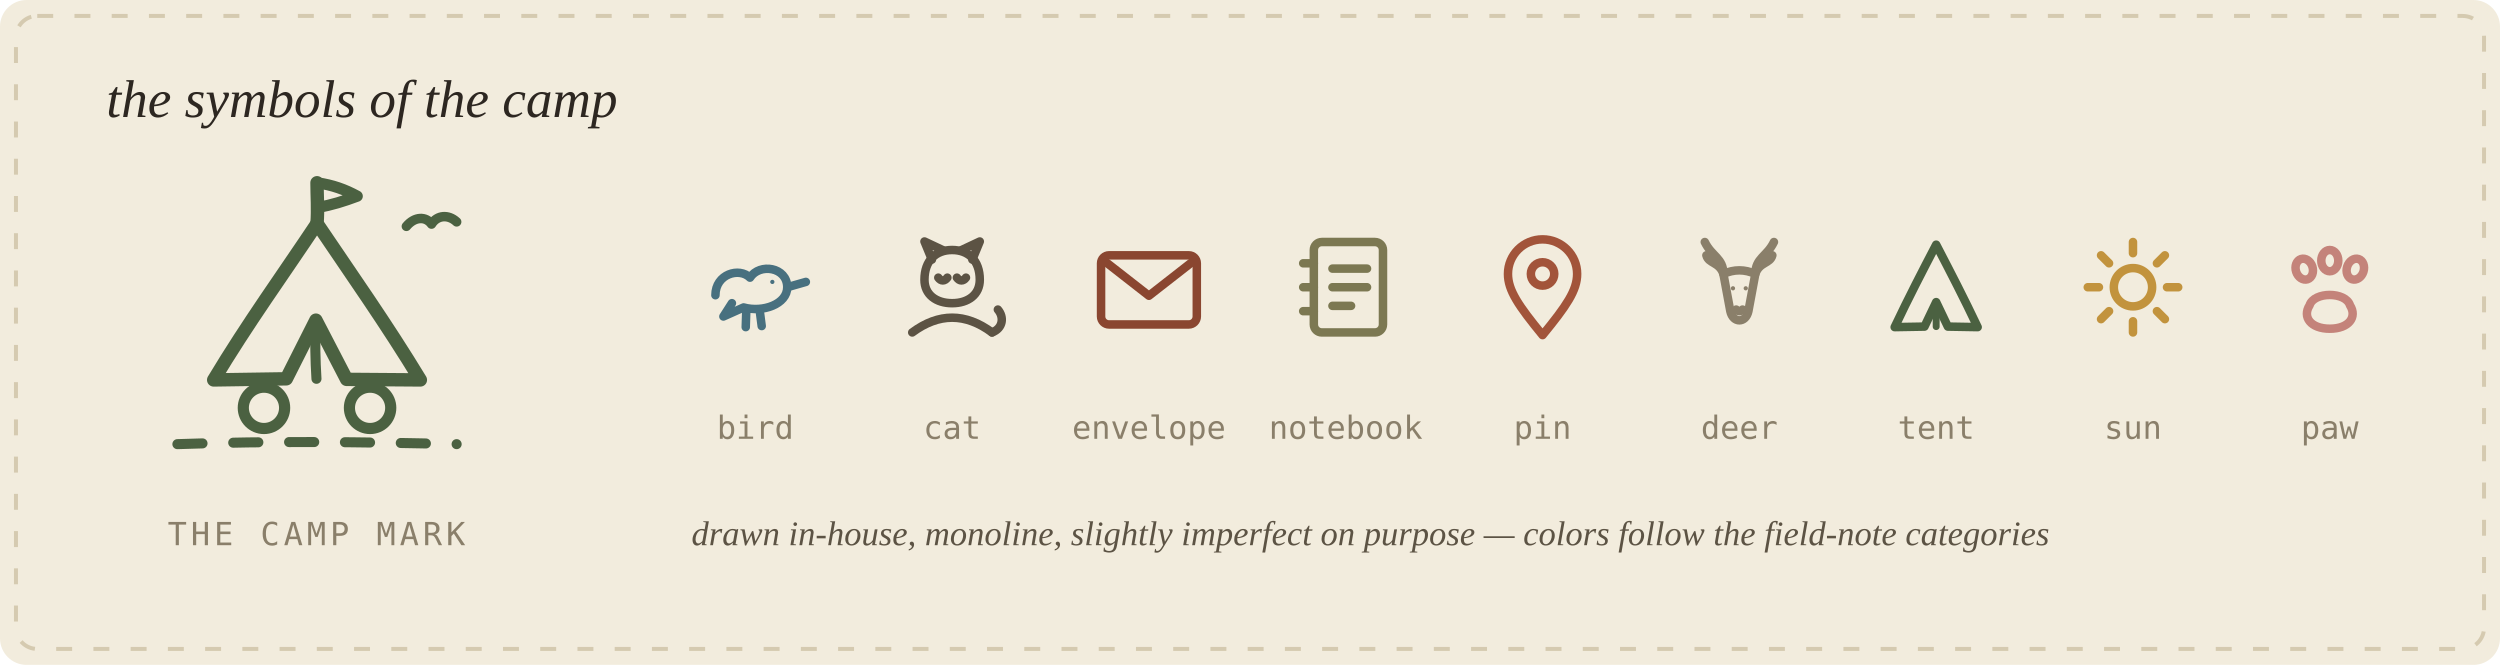
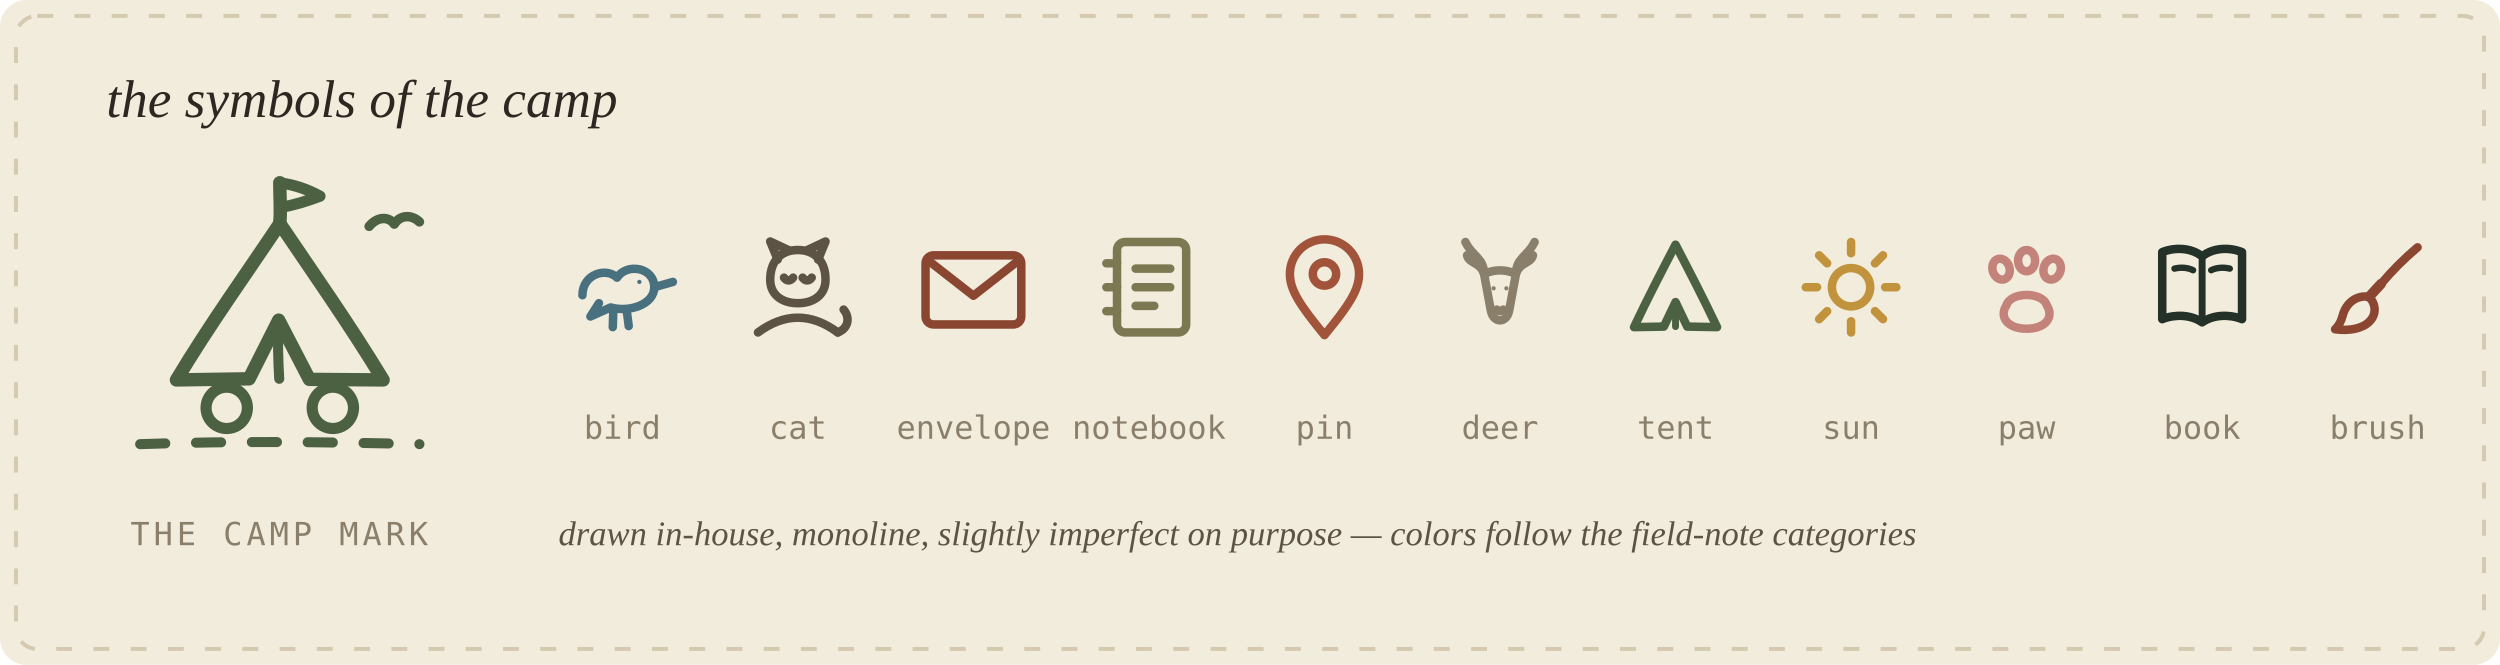
<svg xmlns="http://www.w3.org/2000/svg" width="940" height="250" viewBox="0 0 940 250" font-family="Georgia, 'Times New Roman', serif">
  <rect width="940" height="250" fill="#f2ecdd" rx="10" />
  <rect x="6" y="6" width="928" height="238" fill="none" stroke="#d5cab0" stroke-width="1.5" stroke-dasharray="6 8" rx="8" />
  <text x="40" y="44" font-size="20" font-style="italic" fill="#2d2721">the symbols of the camp</text>
-   <g transform="translate(52, 62) scale(2.1)" fill="none" stroke="#4b6141" stroke-width="2.4" stroke-linecap="round" stroke-linejoin="round">
+   <g transform="translate(38, 62) scale(2.1)" fill="none" stroke="#4b6141" stroke-width="2.4" stroke-linecap="round" stroke-linejoin="round">
    <path d="M32 10.5 C32.2 8 32 5.5 32 3.2" />
    <path d="M32 3.2 C34.8 3.6 37 4.4 39.2 5.6 C36.8 6.5 34.6 7.2 32.2 7.6" stroke-width="2" />
    <path d="M32 10.5 C26 19.5 19.5 28.5 13.5 38.5 L26.5 38.3 L31.8 27.8 L37.3 38.4 L50.5 38.5 C44.5 28.6 38 19.4 32 10.5 Z" />
    <path d="M31.8 27.8 C31.6 31.4 31.7 35 31.9 38.3" stroke-width="1.8" />
    <circle cx="22.5" cy="43.5" r="3.7" stroke-width="2" />
    <circle cx="41.5" cy="43.5" r="3.7" stroke-width="2" />
    <path d="M7 50 C24 49.4 40 49.6 57 50" stroke-width="1.8" stroke-dasharray="4.5 5.5" />
    <path d="M48 11 C49.5 9.2 51.5 9.2 52.5 10.6 C53.5 9 55.5 8.8 57 10.2" stroke-width="1.7" />
  </g>
-   <text x="119" y="205" font-size="12" letter-spacing="1.5" fill="#8a7f6a" text-anchor="middle" font-family="Consolas, monospace">THE CAMP MARK</text>
-   <g transform="translate(260, 84) scale(2)" fill="none" stroke="#48707f" stroke-width="1.6" stroke-linecap="round" stroke-linejoin="round">
+   <text x="105" y="205" font-size="12" letter-spacing="1.5" fill="#8a7f6a" text-anchor="middle" font-family="Consolas, monospace">THE CAMP MARK</text>
+   <g transform="translate(210, 84) scale(2)" fill="none" stroke="#48707f" stroke-width="1.6" stroke-linecap="round" stroke-linejoin="round">
    <path d="M4.5 13.5 C4.5 9.5 9 8.2 11 10.2 C12.8 7.4 18 8.2 18 12 C18 15.2 13.4 16.8 9.8 15.8 L6 17.5 L7.6 15" />
    <circle cx="15.2" cy="11" r="0.4" fill="#48707f" stroke="none" />
    <path d="M18 12 L21.5 11" />
    <path d="M10.3 16.4 L10.2 19.5 M12.8 16.2 L13.2 19.3" />
  </g>
-   <text x="284" y="165" font-size="12" fill="#8a7f6a" text-anchor="middle" font-family="Consolas, monospace">bird</text>
-   <g transform="translate(334, 84) scale(2)" fill="none" stroke="#5c5344" stroke-width="1.6" stroke-linecap="round" stroke-linejoin="round">
+   <text x="234" y="165" font-size="12" fill="#8a7f6a" text-anchor="middle" font-family="Consolas, monospace">bird</text>
+   <g transform="translate(276, 84) scale(2)" fill="none" stroke="#5c5344" stroke-width="1.6" stroke-linecap="round" stroke-linejoin="round">
    <path d="M8.2 6.8 L6.8 3.4 L10.2 5" />
    <path d="M15.8 6.8 L17.2 3.4 L13.8 5" />
    <path d="M6.8 10.6 C6.8 6.9 9 5 12 5 C15 5 17.2 6.9 17.2 10.6 C17.2 13.4 15 15 12 15 C9 15 6.8 13.4 6.8 10.6 Z" />
    <path d="M9.4 10.2 C9.9 10.9 10.6 10.9 11.1 10.2" />
    <path d="M12.9 10.2 C13.4 10.9 14.1 10.9 14.6 10.2" />
    <path d="M4.5 20.5 C9.5 16.8 14.5 16.8 19.5 20.5" />
    <path d="M19.5 20.5 C21.6 19.7 21.8 17.6 20.6 16.2" />
  </g>
-   <text x="358" y="165" font-size="12" fill="#8a7f6a" text-anchor="middle" font-family="Consolas, monospace">cat</text>
-   <g transform="translate(408, 84) scale(2)" fill="none" stroke="#8a4630" stroke-width="1.6" stroke-linecap="round" stroke-linejoin="round">
+   <text x="300" y="165" font-size="12" fill="#8a7f6a" text-anchor="middle" font-family="Consolas, monospace">cat</text>
+   <g transform="translate(342, 84) scale(2)" fill="none" stroke="#8a4630" stroke-width="1.6" stroke-linecap="round" stroke-linejoin="round">
    <rect x="3" y="6" width="18" height="13" rx="1.5" />
    <path d="M3.8 7.2 L12 13.6 L20.2 7.2" />
  </g>
-   <text x="432" y="165" font-size="12" fill="#8a7f6a" text-anchor="middle" font-family="Consolas, monospace">envelope</text>
-   <g transform="translate(482, 84) scale(2)" fill="none" stroke="#7c7852" stroke-width="1.6" stroke-linecap="round" stroke-linejoin="round">
+   <text x="366" y="165" font-size="12" fill="#8a7f6a" text-anchor="middle" font-family="Consolas, monospace">envelope</text>
+   <g transform="translate(408, 84) scale(2)" fill="none" stroke="#7c7852" stroke-width="1.6" stroke-linecap="round" stroke-linejoin="round">
    <rect x="6" y="3.5" width="13" height="17" rx="1.5" />
    <path d="M6 7.5 H4 M6 12 H4 M6 16.5 H4" />
    <path d="M9.5 8.5 H16 M9.5 12 H16 M9.5 15.5 H13" />
  </g>
-   <text x="506" y="165" font-size="12" fill="#8a7f6a" text-anchor="middle" font-family="Consolas, monospace">notebook</text>
-   <g transform="translate(556, 84) scale(2)" fill="none" stroke="#a2543a" stroke-width="1.6" stroke-linecap="round" stroke-linejoin="round">
+   <text x="432" y="165" font-size="12" fill="#8a7f6a" text-anchor="middle" font-family="Consolas, monospace">notebook</text>
+   <g transform="translate(474, 84) scale(2)" fill="none" stroke="#a2543a" stroke-width="1.6" stroke-linecap="round" stroke-linejoin="round">
    <path d="M12 21 C7.5 15.5 5.5 12.6 5.5 9.5 A6.5 6.5 0 1 1 18.5 9.5 C18.5 12.6 16.5 15.5 12 21 Z" />
    <circle cx="12" cy="9.5" r="2.2" />
  </g>
-   <text x="580" y="165" font-size="12" fill="#8a7f6a" text-anchor="middle" font-family="Consolas, monospace">pin</text>
-   <g transform="translate(630, 84) scale(2)" fill="none" stroke="#8a7f6a" stroke-width="1.6" stroke-linecap="round" stroke-linejoin="round">
+   <text x="498" y="165" font-size="12" fill="#8a7f6a" text-anchor="middle" font-family="Consolas, monospace">pin</text>
+   <g transform="translate(540, 84) scale(2)" fill="none" stroke="#8a7f6a" stroke-width="1.6" stroke-linecap="round" stroke-linejoin="round">
    <path d="M9 9.5 C9 6.5 6.8 6.2 5.5 3.5 M9 9.5 C8.2 7.2 6.2 7.6 5.8 6" />
    <path d="M15 9.5 C15 6.5 17.2 6.2 18.5 3.5 M15 9.5 C15.8 7.2 17.8 7.6 18.2 6" />
    <path d="M9 9.5 C11 8.6 13 8.6 15 9.5 L13.7 16.5 C13.2 18.8 10.8 18.8 10.3 16.5 Z" />
    <circle cx="10.8" cy="12.2" r="0.4" fill="#8a7f6a" stroke="none" />
    <circle cx="13.2" cy="12.2" r="0.4" fill="#8a7f6a" stroke="none" />
    <path d="M11.4 16.2 C11.8 16.6 12.2 16.6 12.6 16.2" />
  </g>
-   <text x="654" y="165" font-size="12" fill="#8a7f6a" text-anchor="middle" font-family="Consolas, monospace">deer</text>
-   <g transform="translate(704, 84) scale(2)" fill="none" stroke="#4b6141" stroke-width="1.6" stroke-linecap="round" stroke-linejoin="round">
+   <text x="564" y="165" font-size="12" fill="#8a7f6a" text-anchor="middle" font-family="Consolas, monospace">deer</text>
+   <g transform="translate(606, 84) scale(2)" fill="none" stroke="#4b6141" stroke-width="1.6" stroke-linecap="round" stroke-linejoin="round">
    <path d="M12 4 C9.4 9 6.8 14 4.2 19.5 L9.8 19.4 L12 14.8 L14.2 19.4 L19.8 19.5 C17.2 14 14.6 9 12 4 Z" />
    <path d="M12 14.8 L12 19.4" stroke-width="1.3" />
  </g>
-   <text x="728" y="165" font-size="12" fill="#8a7f6a" text-anchor="middle" font-family="Consolas, monospace">tent</text>
-   <g transform="translate(778, 84) scale(2)" fill="none" stroke="#c2933d" stroke-width="1.6" stroke-linecap="round" stroke-linejoin="round">
+   <text x="630" y="165" font-size="12" fill="#8a7f6a" text-anchor="middle" font-family="Consolas, monospace">tent</text>
+   <g transform="translate(672, 84) scale(2)" fill="none" stroke="#c2933d" stroke-width="1.6" stroke-linecap="round" stroke-linejoin="round">
    <circle cx="12" cy="12" r="3.6" />
    <path d="M12 3.5 V5.6 M12 18.4 V20.5 M3.5 12 H5.6 M18.4 12 H20.5 M6 6 L7.5 7.5 M16.5 16.5 L18 18 M18 6 L16.5 7.5 M7.5 16.5 L6 18" />
  </g>
-   <text x="802" y="165" font-size="12" fill="#8a7f6a" text-anchor="middle" font-family="Consolas, monospace">sun</text>
-   <g transform="translate(852, 84) scale(2)" fill="none" stroke="#c4837a" stroke-width="1.6" stroke-linecap="round" stroke-linejoin="round">
+   <text x="696" y="165" font-size="12" fill="#8a7f6a" text-anchor="middle" font-family="Consolas, monospace">sun</text>
+   <g transform="translate(738, 84) scale(2)" fill="none" stroke="#c4837a" stroke-width="1.6" stroke-linecap="round" stroke-linejoin="round">
    <ellipse cx="7.2" cy="8.6" rx="1.6" ry="2" transform="rotate(-18 7.2 8.6)" />
    <ellipse cx="12" cy="7" rx="1.6" ry="2" />
    <ellipse cx="16.8" cy="8.6" rx="1.6" ry="2" transform="rotate(18 16.8 8.6)" />
    <path d="M8.2 15.4 C9 12.8 15 12.8 15.8 15.4 C17.2 17.6 15.6 19.8 12 19.8 C8.4 19.8 6.8 17.6 8.2 15.4 Z" />
  </g>
-   <text x="876" y="165" font-size="12" fill="#8a7f6a" text-anchor="middle" font-family="Consolas, monospace">paw</text>
-   <text x="260" y="205" font-size="13" font-style="italic" fill="#5c5344">drawn in-house, monoline, slightly imperfect on purpose — colors follow the field-note categories</text>
+   <text x="762" y="165" font-size="12" fill="#8a7f6a" text-anchor="middle" font-family="Consolas, monospace">paw</text>
+   <g transform="translate(804, 84) scale(2)" fill="none" stroke="#243128" stroke-width="1.6" stroke-linecap="round" stroke-linejoin="round">
+     <path d="M12 6.2 C10 4.6 7 4.4 4.5 5.4 L4.5 18 C7 17 10 17.2 12 18.6 C14 17.2 17 17 19.5 18 L19.5 5.4 C17 4.4 14 4.6 12 6.2 Z" />
+     <path d="M12 6.2 L12 18.6" stroke-width="1.3" />
+     <path d="M6.8 8.5 C8 8.2 9.3 8.3 10.3 8.8 M13.7 8.8 C14.7 8.3 16 8.2 17.2 8.5" stroke-width="1.2" />
+   </g>
+   <text x="828" y="165" font-size="12" fill="#8a7f6a" text-anchor="middle" font-family="Consolas, monospace">book</text>
+   <g transform="translate(870, 84) scale(2)" fill="none" stroke="#8a4630" stroke-width="1.6" stroke-linecap="round" stroke-linejoin="round">
+     <path d="M19.5 4.5 C17 6.6 14.7 8.9 12.6 11.4" />
+     <path d="M12.6 11.4 L10.4 13.8" stroke-width="1.9" />
+     <path d="M10.4 13.8 C8 13.4 6 15 5.4 17.4 C5.1 18.5 4.7 19.2 4 19.9 C6.8 20.3 9.3 19.7 10.5 18.4 C11.7 17.2 11.8 15.3 10.4 13.8 Z" />
+   </g>
+   <text x="894" y="165" font-size="12" fill="#8a7f6a" text-anchor="middle" font-family="Consolas, monospace">brush</text>
+   <text x="210" y="205" font-size="13" font-style="italic" fill="#5c5344">drawn in-house, monoline, slightly imperfect on purpose — colors follow the field-note categories</text>
</svg>
